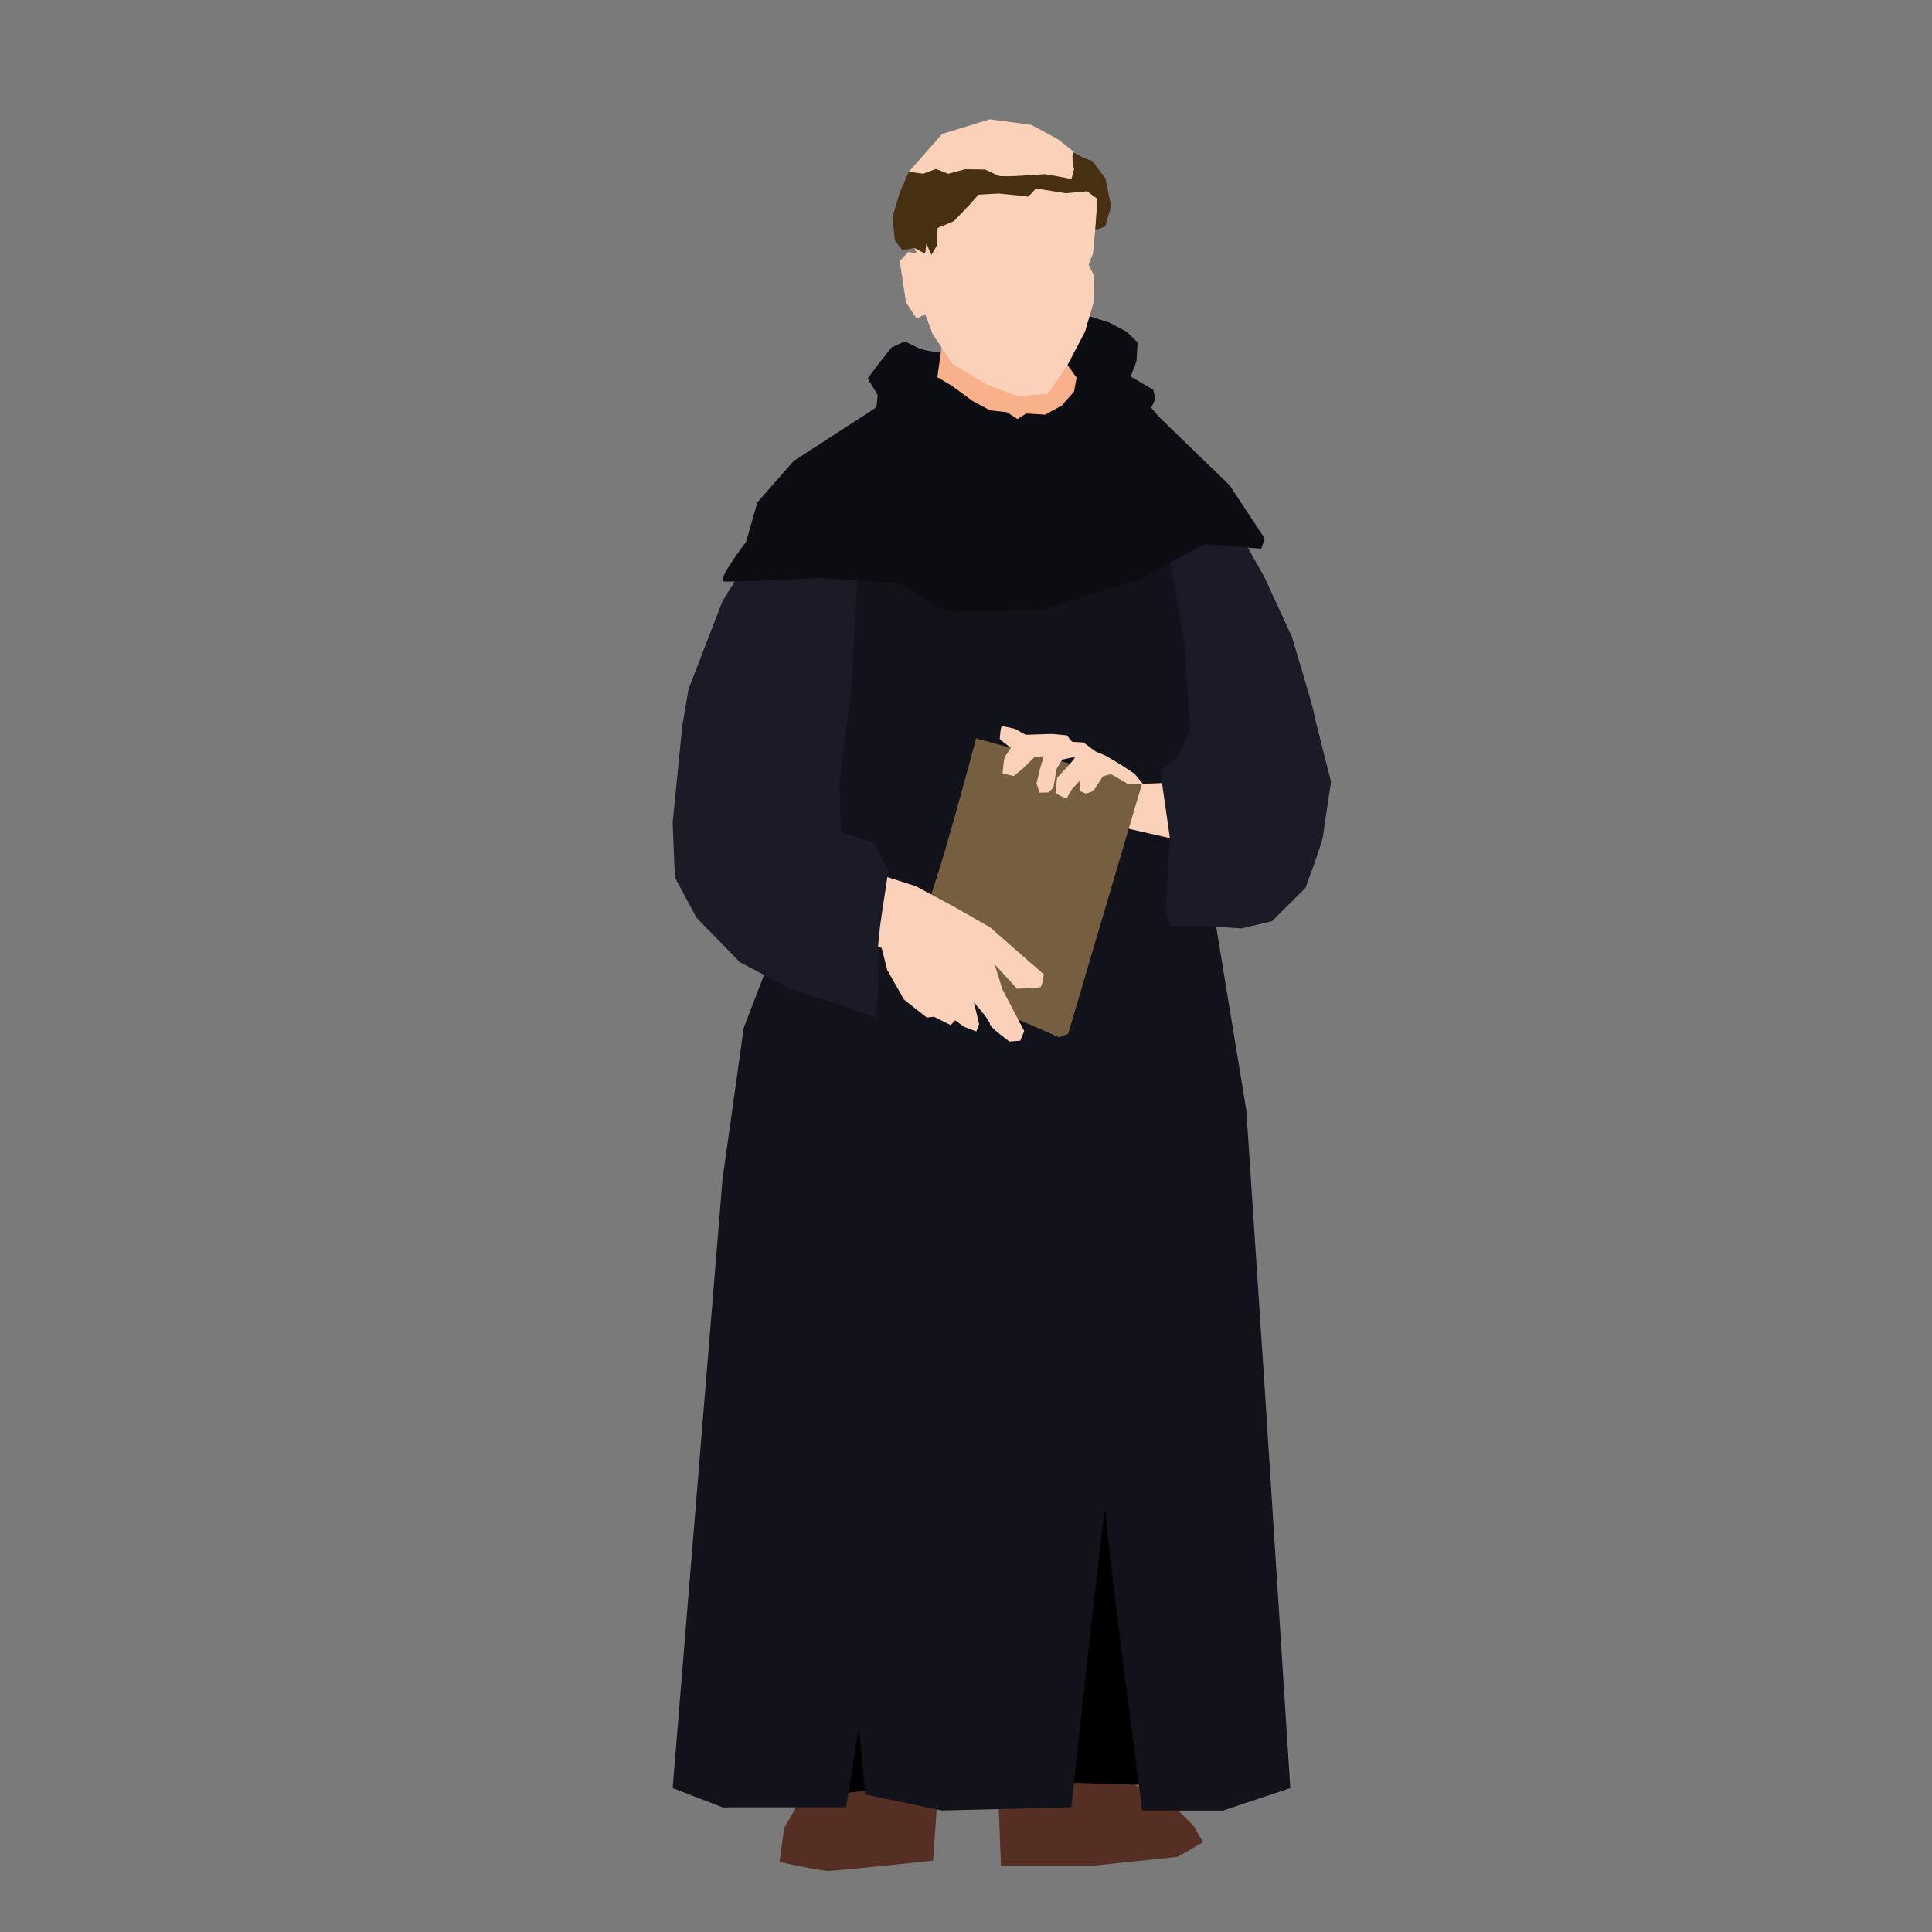
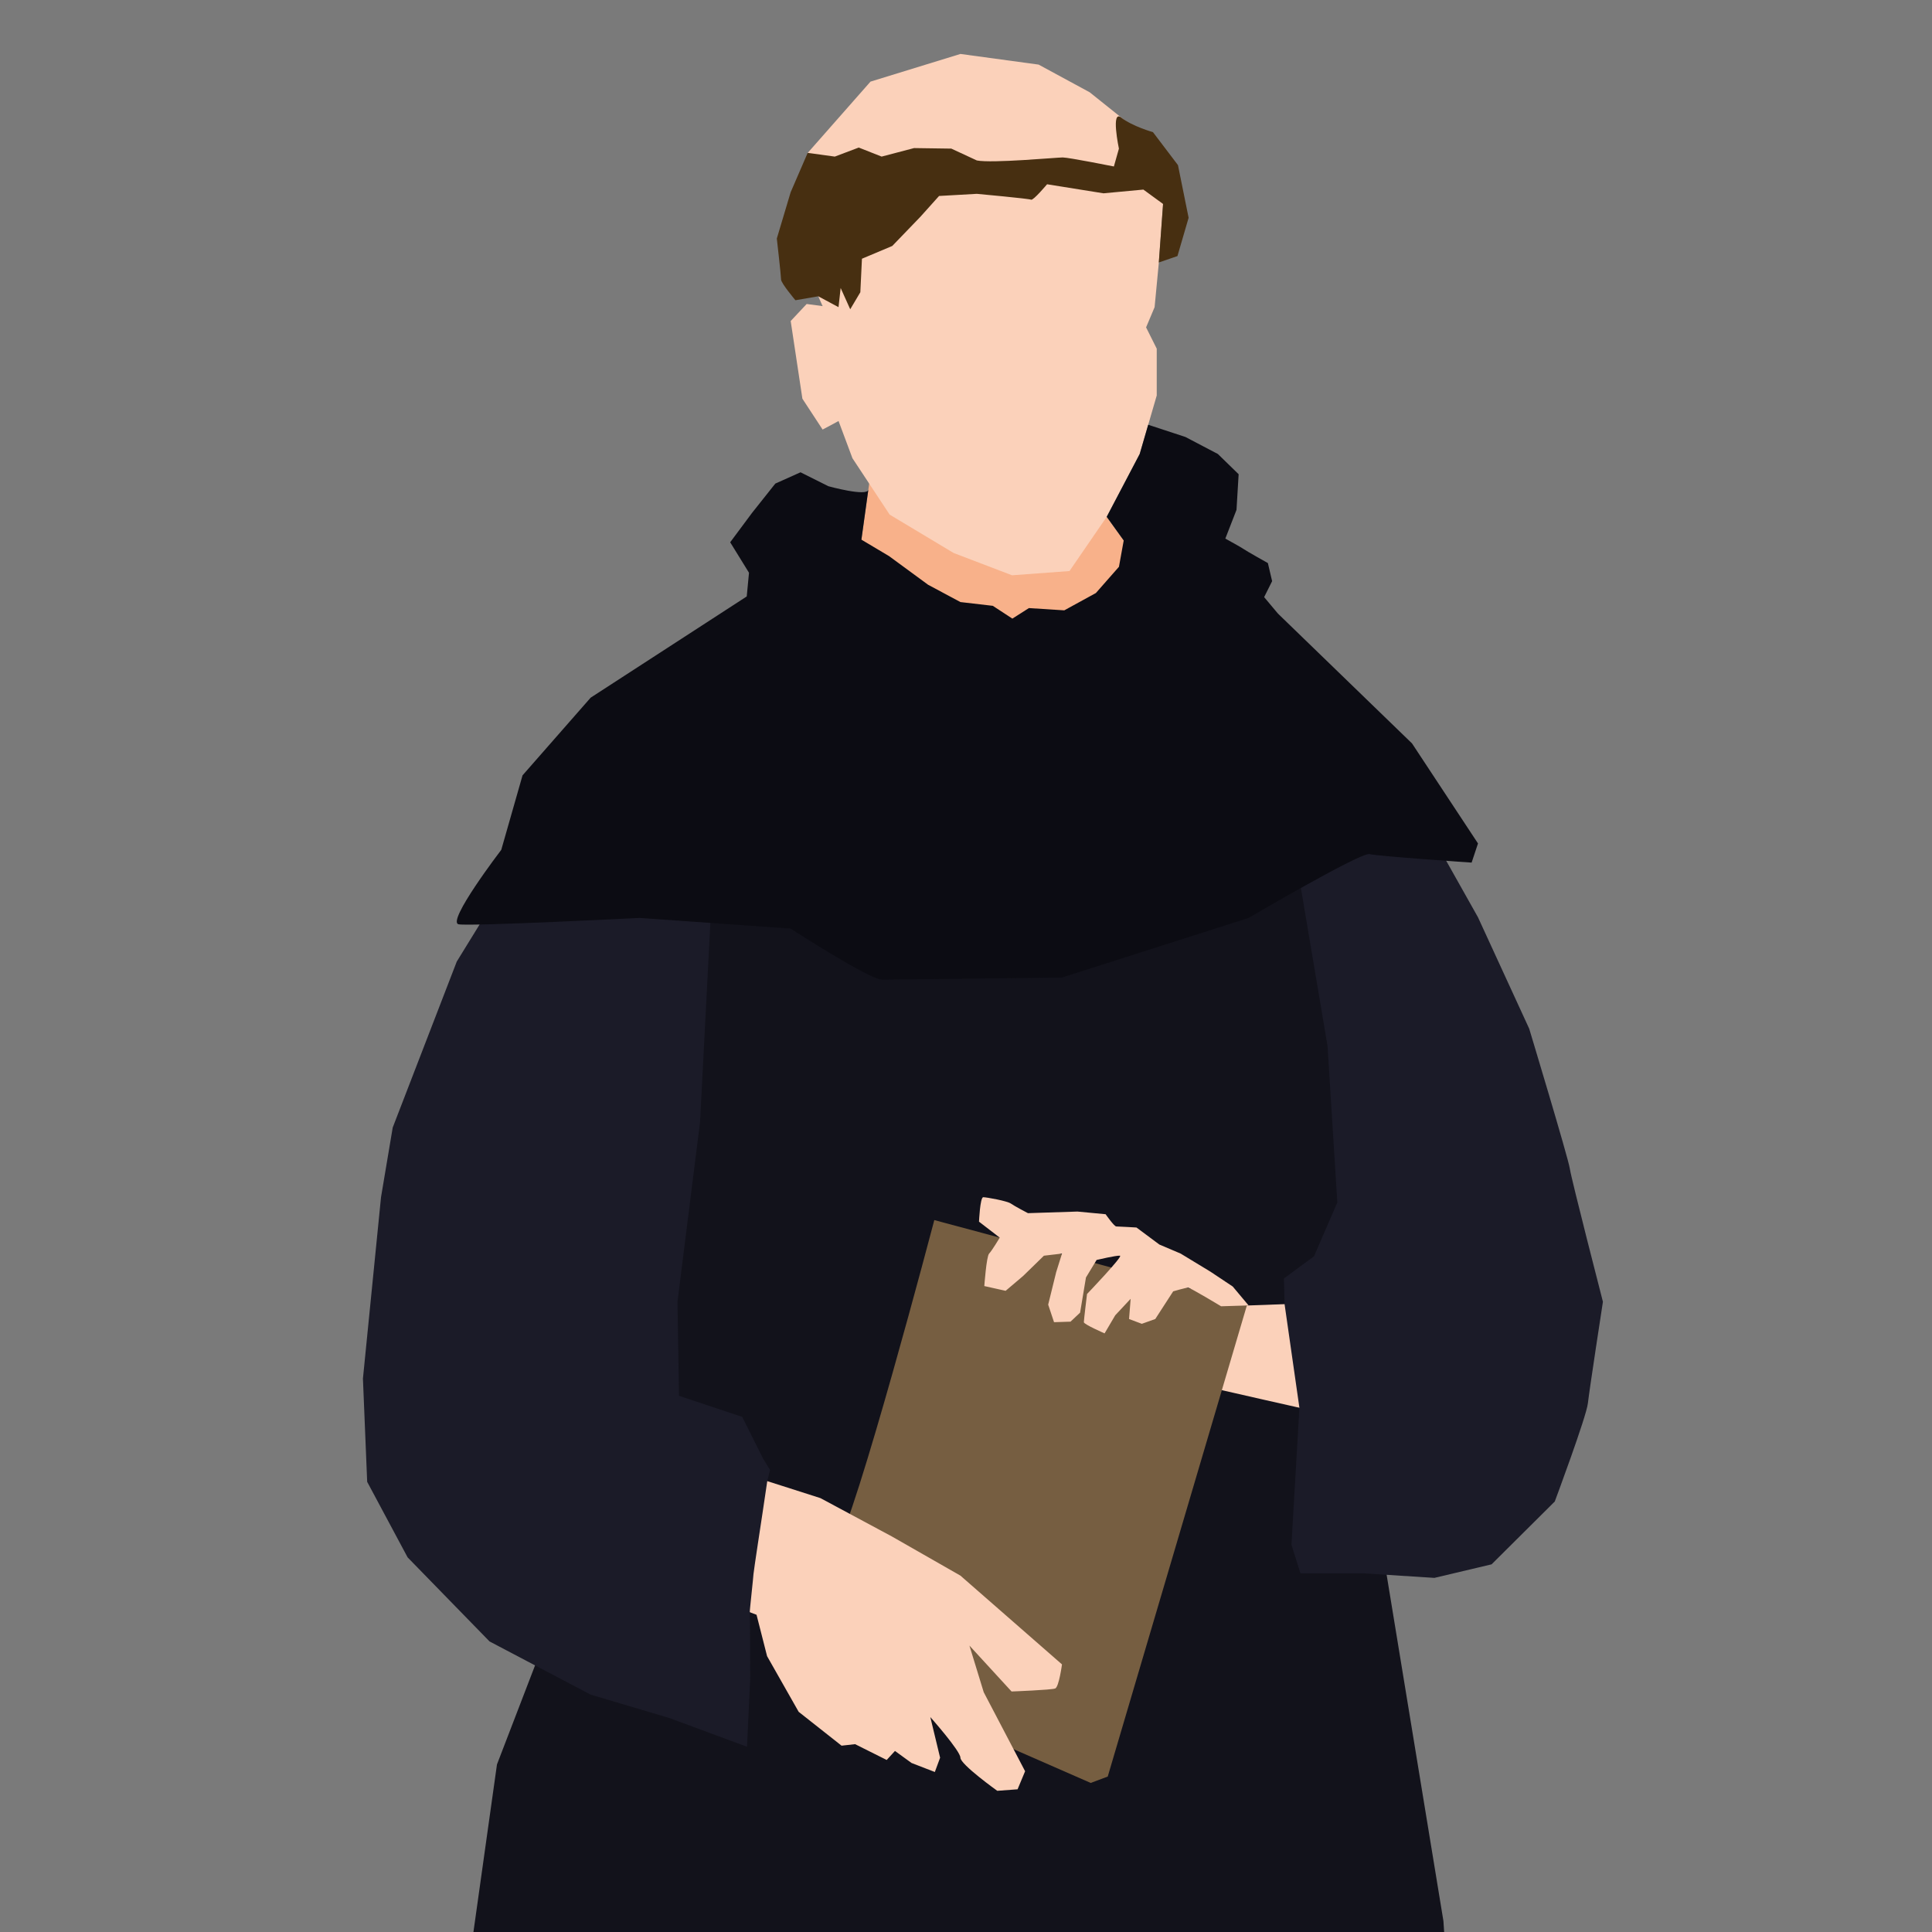
<svg xmlns="http://www.w3.org/2000/svg" width="199.606mm" height="199.606mm" viewBox="0 0 199.606 199.606" version="1.1" id="svg5" xml:space="preserve">
  <defs id="defs2" />
  <g id="layer1" transform="translate(-5.056987,-38.51804)">
-     <path style="fill:#7a7a7a;fill-opacity:1;stroke:none;stroke-width:0.39" d="M 5.057,138.321 V 38.518 H 104.86 204.663 v 99.803 99.803 H 104.86 5.057 Z" id="path15635-8" />
-     <g id="g112" transform="translate(146.4071,-5.403908)">
-       <path style="fill:#562f24;fill-opacity:1;stroke:none;stroke-width:0.599;stroke-dasharray:none;stroke-opacity:1" d="m -57.252,227.431 -3.069,5.331 -0.503,3.533 c 0,0 4.233,0.926 5.027,0.926 0.794,0 10.848,-1.058 10.848,-1.058 l 0.661,-9.393 z" id="path111" />
-       <path style="fill:#562f24;fill-opacity:1;stroke:none;stroke-width:0.599;stroke-dasharray:none;stroke-opacity:1" d="m -38.335,226.24 0.397,10.451 h 9.393 l 8.864,-0.926 2.622,-1.514 -0.975,-1.689 -2.55,-2.55 -6.968,-3.309 z" id="path112" />
-       <path style="fill:#000000;fill-opacity:1;stroke:none;stroke-width:0.374;stroke-dasharray:none;stroke-opacity:1" d="m -18.739,190.025 -39.107,0.117 c 0,0 -10.366,40.503 -8.86,40.503 1.506,0 24.036,-2.913 24.036,-2.913 l 26.032,0.817 z" id="path110-9" />
-       <path style="fill:#12121b;fill-opacity:1;stroke:none;stroke-width:0.374;stroke-dasharray:none;stroke-opacity:1" d="m -49.52,93.124 -9.843,17.5 1.518,22.142 -6.657,17.314 -2.203,15.684 -5.148,62.9 5.148,1.981 h 12.769 l 1.321,-8.255 0.66,6.934 7.924,1.651 13.367,-0.33 c 0,0 3.523,-33.018 3.523,-30.707 0,2.311 3.802,31.037 3.802,31.037 h 8.364 l 6.934,-2.311 -2.642,-41.273 -1.898,-28.726 -5.572,-33.967 6.535,-7.458 -3.035,-10.214 -6.129,-15.468 -7.996,2.276 z" id="path109-6" />
-       <path style="fill:#f8b18a;fill-opacity:1;stroke:none;stroke-width:0.374;stroke-dasharray:none;stroke-opacity:1" d="m -43.662,76.791 -0.934,6.712 -2.043,3.677 c 0,0 9.514,4.378 9.806,4.378 0.292,0 9.864,-4.261 9.689,-4.494 -0.175,-0.233 -3.911,-5.428 -3.911,-5.428 l -1.109,-4.494 z" id="path105-8" />
-       <path style="fill:#fbd1ba;fill-opacity:1;stroke:none;stroke-width:0.374;stroke-dasharray:none;stroke-opacity:1" d="m -28.389,130.6 c 0.413,-0.991 1.197,-5.778 1.568,-5.654 0.371,0.124 8.667,-0.248 8.667,-0.248 0,0 0.289,6.356 -0.041,6.315 -0.33,-0.041 -8.255,-1.857 -8.255,-1.857 z" id="path102-3" />
-       <path style="fill:#765e41;fill-opacity:1;stroke:none;stroke-width:0.374;stroke-dasharray:none;stroke-opacity:1" d="m -45.938,138.253 c 1.144,-1.73 5.428,-18.036 5.428,-18.036 l 17.171,4.601 -7.657,25.926 -0.934,0.35 -9.864,-4.319 -3.852,-1.693 z" id="path104-4" />
-       <path style="fill:#fbd1ba;fill-opacity:1;stroke:none;stroke-width:0.374;stroke-dasharray:none;stroke-opacity:1" d="m -45.763,76.382 -0.875,0.467 -1.109,-1.693 -0.642,-4.261 0.876,-0.934 0.876,0.117 c 0,0 -1.226,-2.568 -0.759,-3.502 0.467,-0.934 -0.059,-4.903 -0.059,-4.903 l 3.444,-3.911 4.934,-1.518 4.288,0.584 2.802,1.518 2.335,1.868 1.693,4.261 -0.233,3.21 -0.233,2.451 -0.467,1.109 0.584,1.167 v 2.568 l -0.934,3.21 -1.809,3.444 -2.043,2.977 -3.152,0.233 -3.21,-1.226 -3.502,-2.101 -2.043,-3.094 z" id="path99-8" />
-       <path style="fill:#472f11;fill-opacity:1;stroke:none;stroke-width:0.374;stroke-dasharray:none;stroke-opacity:1" d="m -38.176,62.087 c 0.83,0.165 4.38,-0.165 4.71,-0.165 0.33,0 2.807,0.495 2.807,0.495 l 0.276,-0.978 c 0,0 -0.459,-2.176 0.135,-1.701 0.594,0.475 1.733,0.796 1.733,0.796 l 1.372,1.809 0.584,2.889 -0.613,2.101 -1.022,0.35 0.233,-3.21 -1.08,-0.788 -2.189,0.204 -3.094,-0.496 c 0,0 -0.759,0.905 -0.876,0.846 -0.117,-0.058 -2.977,-0.321 -2.977,-0.321 l -2.072,0.117 -1.021,1.138 -1.547,1.605 -1.663,0.7 -0.088,1.839 -0.555,0.934 -0.525,-1.167 -0.117,1.051 -1.11,-0.596 -1.254,0.216 c 0,0 -0.788,-0.934 -0.788,-1.138 0,-0.204 -0.233,-2.247 -0.233,-2.247 l 0.759,-2.539 0.934,-2.16 1.489,0.204 1.313,-0.496 1.255,0.496 1.78,-0.467 2.043,0.029 z" id="path100-4" />
-       <path style="fill:#fbd1ba;fill-opacity:1;stroke:none;stroke-width:0.374;stroke-dasharray:none;stroke-opacity:1" d="m -51.419,133.984 c 0.413,0.124 4.664,1.486 4.664,1.486 l 3.921,2.105 3.756,2.146 5.572,4.87 c 0,0 -0.165,1.238 -0.372,1.321 -0.206,0.083 -2.394,0.165 -2.394,0.165 l -2.311,-2.518 0.784,2.559 2.27,4.334 -0.413,0.991 -1.114,0.083 c 0,0 -2.022,-1.445 -2.022,-1.816 0,-0.371 -1.651,-2.229 -1.651,-2.229 l 0.537,2.229 -0.289,0.784 -1.279,-0.495 -0.908,-0.66 -0.454,0.495 -1.733,-0.867 -0.743,0.083 -2.353,-1.857 -1.733,-3.054 -0.578,-2.27 -2.518,-0.949 -6.582,-1.615 1.518,-6.537 z" id="path101-9" />
-       <path style="fill:#fbd1ba;fill-opacity:1;stroke:none;stroke-width:0.374;stroke-dasharray:none;stroke-opacity:1" d="m -37.767,123.836 c 0,0 0.117,-1.634 0.263,-1.78 0.146,-0.146 0.584,-0.876 0.584,-0.876 l -1.138,-0.876 c 0,0 0.058,-1.342 0.233,-1.342 0.175,0 1.313,0.204 1.518,0.35 0.204,0.146 0.934,0.525 0.934,0.525 l 2.714,-0.088 1.547,0.146 c 0,0 0.467,0.671 0.584,0.671 0.117,0 1.109,0.058 1.109,0.058 l 1.255,0.934 1.167,0.496 1.634,0.992 1.226,0.817 0.868,1.036 -1.508,0.046 c 0,0 -1.695,-1.023 -1.812,-1.023 -0.117,0 -0.817,0.204 -0.817,0.204 l -0.982,1.518 -0.739,0.263 -0.7,-0.263 0.088,-1.109 -0.846,0.905 -0.584,0.992 c 0,0 -1.138,-0.496 -1.138,-0.613 0,-0.117 0.175,-1.547 0.175,-1.547 0,0 1.985,-2.072 1.809,-2.101 -0.175,-0.029 -1.284,0.233 -1.284,0.233 l -0.584,0.963 -0.321,1.926 -0.525,0.496 -0.905,0.029 -0.321,-0.963 0.438,-1.78 0.32,-1.021 -0.992,0.117 -1.138,1.109 -0.963,0.817 z" id="path103-9" />
-       <path style="fill:#1b1b28;fill-opacity:1;stroke:none;stroke-width:0.374;stroke-dasharray:none;stroke-opacity:1" d="m -56.27,95.294 -8.172,7.063 -2.265,3.677 -3.514,9.105 -0.642,3.823 -0.992,9.952 0.233,5.662 2.218,4.144 4.494,4.611 5.545,2.918 4.319,1.284 4.261,1.576 0.175,-3.736 c 0,0 -0.007,-3.639 -0.023,-3.645 -0.016,-0.006 0.203,-1.987 0.203,-2.09 0,-0.103 0.495,-3.343 0.495,-3.343 l 0.261,-1.758 0.152,-0.615 -0.392,-0.64 -1.135,-2.27 -3.467,-1.156 -0.083,-5.159 1.238,-9.864 0.825,-15.931 z" id="path107-2" />
-       <path style="fill:#1b1b28;fill-opacity:1;stroke:none;stroke-width:0.374;stroke-dasharray:none;stroke-opacity:1" d="m -16.131,96.591 c 2.632,3.836 2.476,1.733 2.476,1.733 l 2.971,5.283 2.808,6.108 c 0,0 2.146,7.099 2.229,7.677 0.083,0.578 1.816,7.305 1.816,7.305 0,0 -0.743,4.829 -0.825,5.572 -0.083,0.743 -1.816,5.386 -1.816,5.386 l -3.467,3.447 -3.137,0.743 -3.88,-0.248 h -3.467 l -0.495,-1.568 0.437,-7.516 -0.814,-5.684 -0.036,-1.41 1.651,-1.217 1.279,-2.952 -0.537,-8.585 -1.775,-10.525 z" id="path108-5" />
-       <path style="fill:#0c0c13;fill-opacity:1;stroke:none;stroke-width:0.374;stroke-dasharray:none;stroke-opacity:1" d="m -44.129,80.147 c -0.056,0.402 -2.193,-0.189 -2.193,-0.189 l -1.527,-0.764 -1.383,0.619 -1.279,1.61 -1.197,1.61 1.032,1.672 -0.124,1.3 -8.563,5.553 -3.736,4.261 -1.167,4.086 c 0,0 -3.035,3.969 -2.335,4.086 0.7,0.117 9.923,-0.35 9.923,-0.35 l 8.288,0.584 c 0,0 4.319,2.802 5.02,2.802 0.7,0 9.864,-0.117 9.864,-0.117 l 10.237,-3.269 c 0,0 6.166,-3.619 6.632,-3.502 0.467,0.117 5.603,0.467 5.603,0.467 l 0.35,-1.051 -3.619,-5.487 -7.354,-7.121 -0.759,-0.905 0.438,-0.876 -0.233,-0.992 c 0,0 -1.197,-0.671 -1.313,-0.759 -0.117,-0.088 -1.021,-0.584 -1.021,-0.584 l 0.613,-1.576 0.117,-1.955 -1.138,-1.109 -1.78,-0.934 -2.043,-0.671 -0.467,1.605 -1.809,3.444 0.933,1.297 -0.262,1.446 -1.266,1.44 -1.733,0.949 -1.94,-0.124 -0.908,0.578 -1.073,-0.702 -1.775,-0.206 -1.775,-0.949 -2.138,-1.57 -1.52,-0.905 z" id="path106-5" />
+     <path style="fill:#7a7a7a;fill-opacity:1;stroke:none;stroke-width:0.39" d="M 5.057,138.321 V 38.518 H 104.86 204.663 v 99.803 99.803 H 104.86 5.057 Z" id="path15635-8-2" />
+     <g id="g112-5" transform="matrix(1.883307,0,0,1.883307,177.8787,-61.83308)">
+       <path style="fill:#562f24;fill-opacity:1;stroke:none;stroke-width:0.599;stroke-dasharray:none;stroke-opacity:1" d="m -57.252,227.431 -3.069,5.331 -0.503,3.533 c 0,0 4.233,0.926 5.027,0.926 0.794,0 10.848,-1.058 10.848,-1.058 l 0.661,-9.393 z" id="path111-8" />
+       <path style="fill:#562f24;fill-opacity:1;stroke:none;stroke-width:0.599;stroke-dasharray:none;stroke-opacity:1" d="m -38.335,226.24 0.397,10.451 h 9.393 l 8.864,-0.926 2.622,-1.514 -0.975,-1.689 -2.55,-2.55 -6.968,-3.309 z" id="path112-6" />
+       <path style="fill:#000000;fill-opacity:1;stroke:none;stroke-width:0.374;stroke-dasharray:none;stroke-opacity:1" d="m -18.739,190.025 -39.107,0.117 c 0,0 -10.366,40.503 -8.86,40.503 1.506,0 24.036,-2.913 24.036,-2.913 l 26.032,0.817 z" id="path110-9-2" />
+       <path style="fill:#12121b;fill-opacity:1;stroke:none;stroke-width:0.374;stroke-dasharray:none;stroke-opacity:1" d="m -49.52,93.124 -9.843,17.5 1.518,22.142 -6.657,17.314 -2.203,15.684 -5.148,62.9 5.148,1.981 h 12.769 l 1.321,-8.255 0.66,6.934 7.924,1.651 13.367,-0.33 c 0,0 3.523,-33.018 3.523,-30.707 0,2.311 3.802,31.037 3.802,31.037 h 8.364 l 6.934,-2.311 -2.642,-41.273 -1.898,-28.726 -5.572,-33.967 6.535,-7.458 -3.035,-10.214 -6.129,-15.468 -7.996,2.276 z" id="path109-6-6" />
+       <path style="fill:#f8b18a;fill-opacity:1;stroke:none;stroke-width:0.374;stroke-dasharray:none;stroke-opacity:1" d="m -43.662,76.791 -0.934,6.712 -2.043,3.677 c 0,0 9.514,4.378 9.806,4.378 0.292,0 9.864,-4.261 9.689,-4.494 -0.175,-0.233 -3.911,-5.428 -3.911,-5.428 l -1.109,-4.494 z" id="path105-8-5" />
+       <path style="fill:#fbd1ba;fill-opacity:1;stroke:none;stroke-width:0.374;stroke-dasharray:none;stroke-opacity:1" d="m -28.389,130.6 c 0.413,-0.991 1.197,-5.778 1.568,-5.654 0.371,0.124 8.667,-0.248 8.667,-0.248 0,0 0.289,6.356 -0.041,6.315 -0.33,-0.041 -8.255,-1.857 -8.255,-1.857 z" id="path102-3-3" />
+       <path style="fill:#765e41;fill-opacity:1;stroke:none;stroke-width:0.374;stroke-dasharray:none;stroke-opacity:1" d="m -45.938,138.253 c 1.144,-1.73 5.428,-18.036 5.428,-18.036 l 17.171,4.601 -7.657,25.926 -0.934,0.35 -9.864,-4.319 -3.852,-1.693 z" id="path104-4-9" />
+       <path style="fill:#fbd1ba;fill-opacity:1;stroke:none;stroke-width:0.374;stroke-dasharray:none;stroke-opacity:1" d="m -45.763,76.382 -0.875,0.467 -1.109,-1.693 -0.642,-4.261 0.876,-0.934 0.876,0.117 c 0,0 -1.226,-2.568 -0.759,-3.502 0.467,-0.934 -0.059,-4.903 -0.059,-4.903 l 3.444,-3.911 4.934,-1.518 4.288,0.584 2.802,1.518 2.335,1.868 1.693,4.261 -0.233,3.21 -0.233,2.451 -0.467,1.109 0.584,1.167 v 2.568 l -0.934,3.21 -1.809,3.444 -2.043,2.977 -3.152,0.233 -3.21,-1.226 -3.502,-2.101 -2.043,-3.094 z" id="path99-8-2" />
+       <path style="fill:#472f11;fill-opacity:1;stroke:none;stroke-width:0.374;stroke-dasharray:none;stroke-opacity:1" d="m -38.176,62.087 c 0.83,0.165 4.38,-0.165 4.71,-0.165 0.33,0 2.807,0.495 2.807,0.495 l 0.276,-0.978 c 0,0 -0.459,-2.176 0.135,-1.701 0.594,0.475 1.733,0.796 1.733,0.796 l 1.372,1.809 0.584,2.889 -0.613,2.101 -1.022,0.35 0.233,-3.21 -1.08,-0.788 -2.189,0.204 -3.094,-0.496 c 0,0 -0.759,0.905 -0.876,0.846 -0.117,-0.058 -2.977,-0.321 -2.977,-0.321 l -2.072,0.117 -1.021,1.138 -1.547,1.605 -1.663,0.7 -0.088,1.839 -0.555,0.934 -0.525,-1.167 -0.117,1.051 -1.11,-0.596 -1.254,0.216 c 0,0 -0.788,-0.934 -0.788,-1.138 0,-0.204 -0.233,-2.247 -0.233,-2.247 l 0.759,-2.539 0.934,-2.16 1.489,0.204 1.313,-0.496 1.255,0.496 1.78,-0.467 2.043,0.029 z" id="path100-4-4" />
+       <path style="fill:#fbd1ba;fill-opacity:1;stroke:none;stroke-width:0.374;stroke-dasharray:none;stroke-opacity:1" d="m -51.419,133.984 c 0.413,0.124 4.664,1.486 4.664,1.486 l 3.921,2.105 3.756,2.146 5.572,4.87 c 0,0 -0.165,1.238 -0.372,1.321 -0.206,0.083 -2.394,0.165 -2.394,0.165 l -2.311,-2.518 0.784,2.559 2.27,4.334 -0.413,0.991 -1.114,0.083 c 0,0 -2.022,-1.445 -2.022,-1.816 0,-0.371 -1.651,-2.229 -1.651,-2.229 l 0.537,2.229 -0.289,0.784 -1.279,-0.495 -0.908,-0.66 -0.454,0.495 -1.733,-0.867 -0.743,0.083 -2.353,-1.857 -1.733,-3.054 -0.578,-2.27 -2.518,-0.949 -6.582,-1.615 1.518,-6.537 z" id="path101-9-6" />
+       <path style="fill:#fbd1ba;fill-opacity:1;stroke:none;stroke-width:0.374;stroke-dasharray:none;stroke-opacity:1" d="m -37.767,123.836 c 0,0 0.117,-1.634 0.263,-1.78 0.146,-0.146 0.584,-0.876 0.584,-0.876 l -1.138,-0.876 c 0,0 0.058,-1.342 0.233,-1.342 0.175,0 1.313,0.204 1.518,0.35 0.204,0.146 0.934,0.525 0.934,0.525 l 2.714,-0.088 1.547,0.146 c 0,0 0.467,0.671 0.584,0.671 0.117,0 1.109,0.058 1.109,0.058 l 1.255,0.934 1.167,0.496 1.634,0.992 1.226,0.817 0.868,1.036 -1.508,0.046 c 0,0 -1.695,-1.023 -1.812,-1.023 -0.117,0 -0.817,0.204 -0.817,0.204 l -0.982,1.518 -0.739,0.263 -0.7,-0.263 0.088,-1.109 -0.846,0.905 -0.584,0.992 c 0,0 -1.138,-0.496 -1.138,-0.613 0,-0.117 0.175,-1.547 0.175,-1.547 0,0 1.985,-2.072 1.809,-2.101 -0.175,-0.029 -1.284,0.233 -1.284,0.233 l -0.584,0.963 -0.321,1.926 -0.525,0.496 -0.905,0.029 -0.321,-0.963 0.438,-1.78 0.32,-1.021 -0.992,0.117 -1.138,1.109 -0.963,0.817 z" id="path103-9-1" />
+       <path style="fill:#1b1b28;fill-opacity:1;stroke:none;stroke-width:0.374;stroke-dasharray:none;stroke-opacity:1" d="m -56.27,95.294 -8.172,7.063 -2.265,3.677 -3.514,9.105 -0.642,3.823 -0.992,9.952 0.233,5.662 2.218,4.144 4.494,4.611 5.545,2.918 4.319,1.284 4.261,1.576 0.175,-3.736 c 0,0 -0.007,-3.639 -0.023,-3.645 -0.016,-0.006 0.203,-1.987 0.203,-2.09 0,-0.103 0.495,-3.343 0.495,-3.343 l 0.261,-1.758 0.152,-0.615 -0.392,-0.64 -1.135,-2.27 -3.467,-1.156 -0.083,-5.159 1.238,-9.864 0.825,-15.931 z" id="path107-2-8" />
+       <path style="fill:#1b1b28;fill-opacity:1;stroke:none;stroke-width:0.374;stroke-dasharray:none;stroke-opacity:1" d="m -16.131,96.591 c 2.632,3.836 2.476,1.733 2.476,1.733 l 2.971,5.283 2.808,6.108 c 0,0 2.146,7.099 2.229,7.677 0.083,0.578 1.816,7.305 1.816,7.305 0,0 -0.743,4.829 -0.825,5.572 -0.083,0.743 -1.816,5.386 -1.816,5.386 l -3.467,3.447 -3.137,0.743 -3.88,-0.248 h -3.467 l -0.495,-1.568 0.437,-7.516 -0.814,-5.684 -0.036,-1.41 1.651,-1.217 1.279,-2.952 -0.537,-8.585 -1.775,-10.525 z" id="path108-5-2" />
+       <path style="fill:#0c0c13;fill-opacity:1;stroke:none;stroke-width:0.374;stroke-dasharray:none;stroke-opacity:1" d="m -44.129,80.147 c -0.056,0.402 -2.193,-0.189 -2.193,-0.189 l -1.527,-0.764 -1.383,0.619 -1.279,1.61 -1.197,1.61 1.032,1.672 -0.124,1.3 -8.563,5.553 -3.736,4.261 -1.167,4.086 c 0,0 -3.035,3.969 -2.335,4.086 0.7,0.117 9.923,-0.35 9.923,-0.35 l 8.288,0.584 c 0,0 4.319,2.802 5.02,2.802 0.7,0 9.864,-0.117 9.864,-0.117 l 10.237,-3.269 c 0,0 6.166,-3.619 6.632,-3.502 0.467,0.117 5.603,0.467 5.603,0.467 l 0.35,-1.051 -3.619,-5.487 -7.354,-7.121 -0.759,-0.905 0.438,-0.876 -0.233,-0.992 c 0,0 -1.197,-0.671 -1.313,-0.759 -0.117,-0.088 -1.021,-0.584 -1.021,-0.584 l 0.613,-1.576 0.117,-1.955 -1.138,-1.109 -1.78,-0.934 -2.043,-0.671 -0.467,1.605 -1.809,3.444 0.933,1.297 -0.262,1.446 -1.266,1.44 -1.733,0.949 -1.94,-0.124 -0.908,0.578 -1.073,-0.702 -1.775,-0.206 -1.775,-0.949 -2.138,-1.57 -1.52,-0.905 z" id="path106-5-1" />
    </g>
  </g>
</svg>
